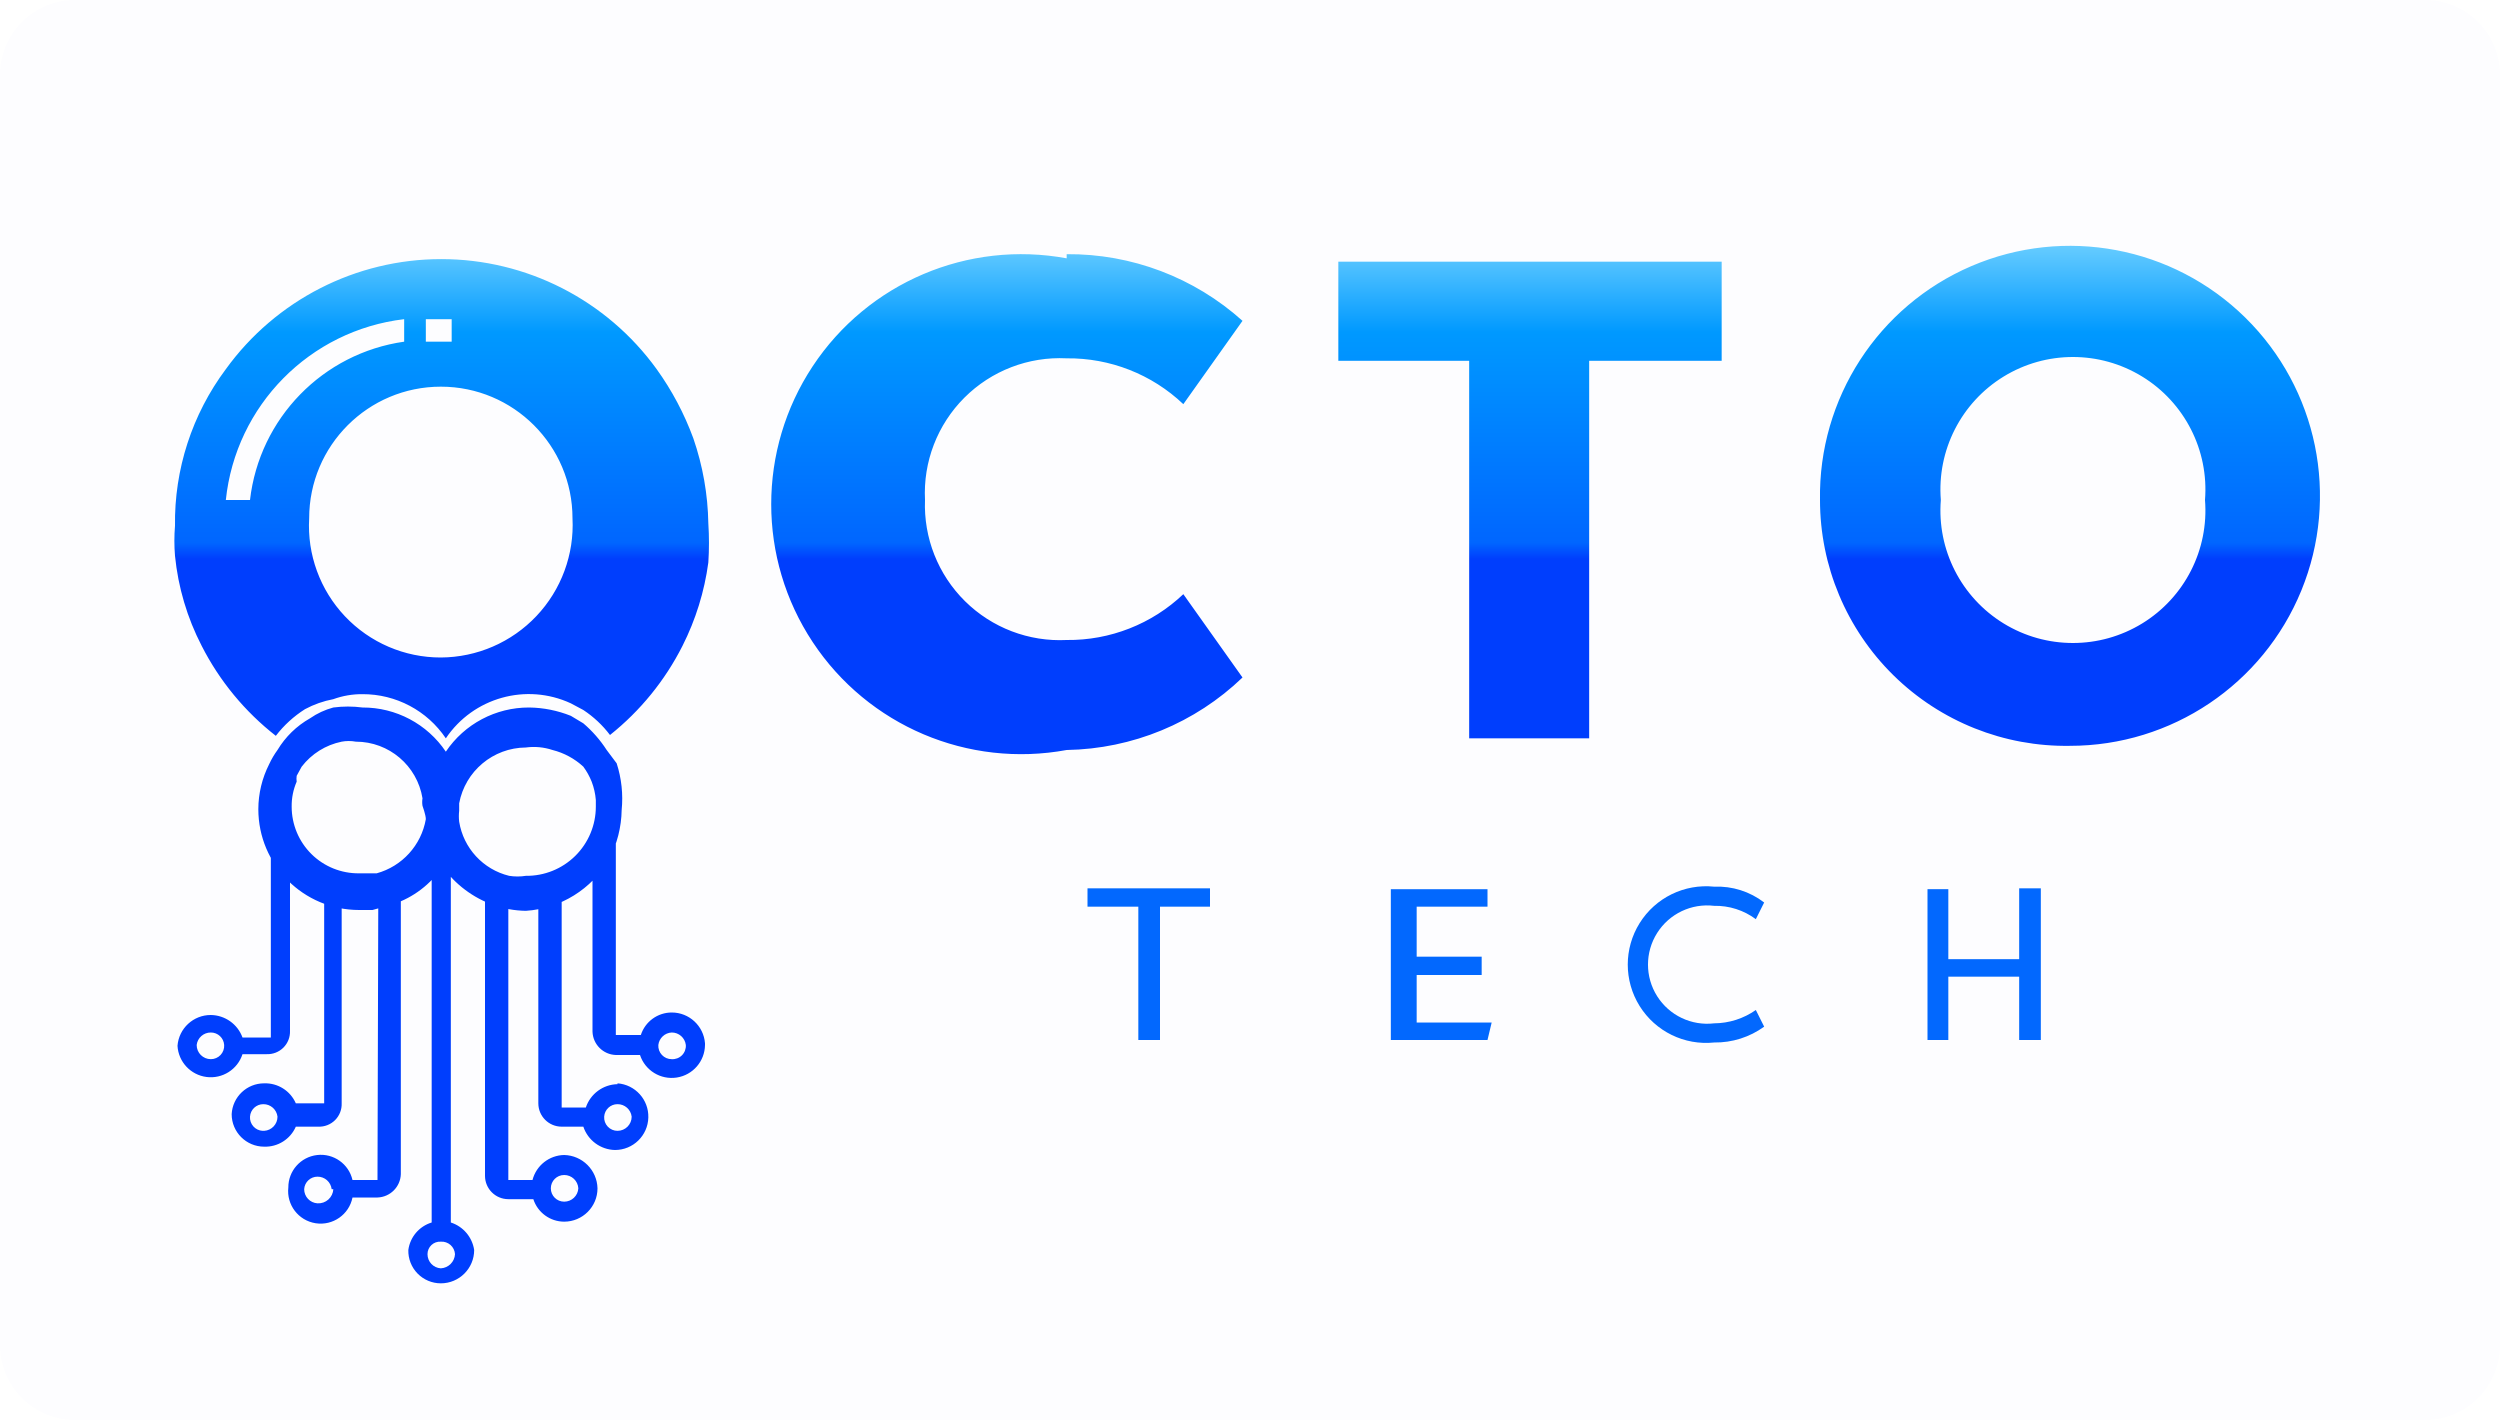
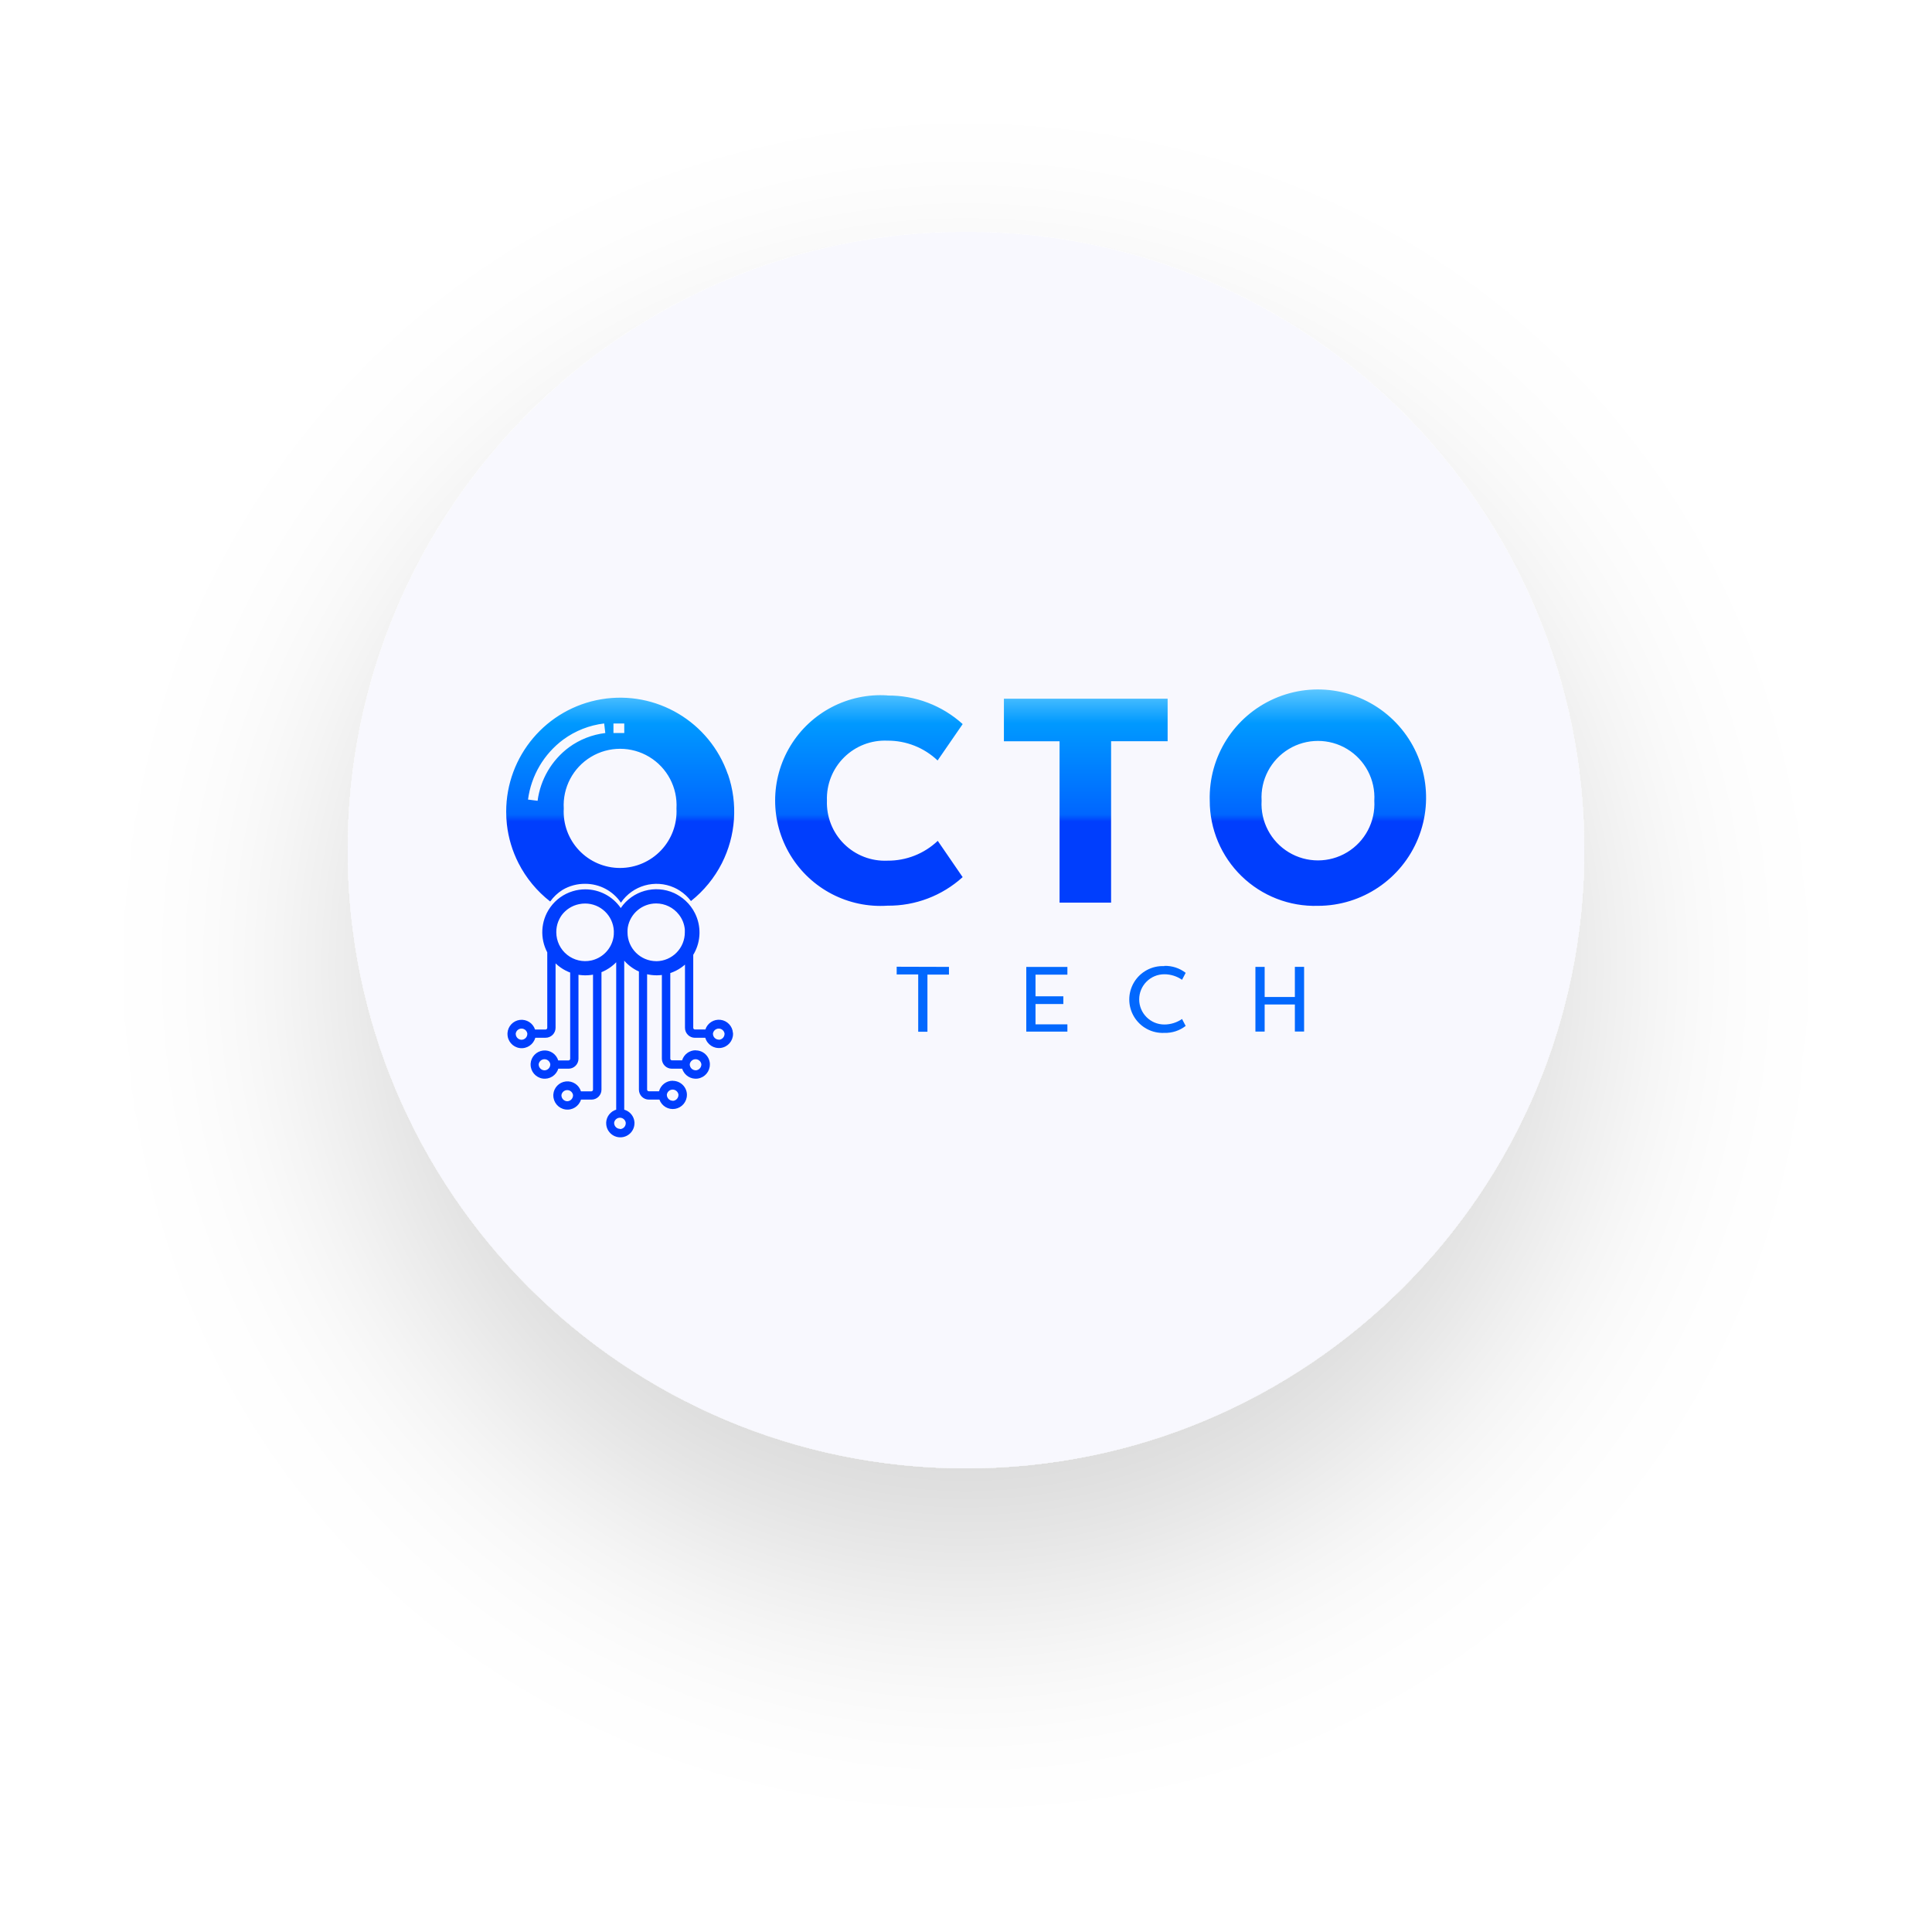
- <svg xmlns="http://www.w3.org/2000/svg" viewBox="0 0 30 17.04">
+ <svg xmlns="http://www.w3.org/2000/svg" width="50" height="50" viewBox="0 0 50 50">
  <defs>
-     <style>.cls-1{fill:#fdfdff;}.cls-2{fill:url(#linear-gradient);}.cls-3{fill:#0268fe;}</style>
-     <linearGradient id="linear-gradient" x1="15" y1="8.05" x2="15" y2="14.53" gradientTransform="matrix(1, 0, 0, -1, 0, 16.12)" gradientUnits="userSpaceOnUse">
+     <filter id="Rectangle_134" x="0" y="0" width="50" height="50" filterUnits="userSpaceOnUse">
+       <feOffset dy="3" input="SourceAlpha" />
+       <feGaussianBlur stdDeviation="3" result="blur" />
+       <feFlood flood-opacity="0.161" />
+       <feComposite operator="in" in2="blur" />
+       <feComposite in="SourceGraphic" />
+     </filter>
+     <linearGradient id="linear-gradient" x1="0.5" y1="0.405" x2="0.5" y2="-0.118" gradientUnits="objectBoundingBox">
      <stop offset="0.21" stop-color="#003efd" />
      <stop offset="0.24" stop-color="#06f" />
      <stop offset="0.63" stop-color="#09f" />
      <stop offset="0.79" stop-color="#6cf" />
    </linearGradient>
  </defs>
-   <g id="Layer_2" data-name="Layer 2">
-     <g id="Layer_1-2" data-name="Layer 1">
-       <rect class="cls-1" width="30" height="17.04" rx="0.9" />
-       <path class="cls-2" d="M8.32,5.26a3.47,3.47,0,0,0-.44-.83,3.19,3.19,0,0,0-5.17,0A3.07,3.07,0,0,0,2.1,6.31a2.17,2.17,0,0,0,0,.36,3,3,0,0,0,.32,1.08,3.23,3.23,0,0,0,.89,1.08,1.35,1.35,0,0,1,.35-.32A1.18,1.18,0,0,1,4,8.39a1,1,0,0,1,.35-.06,1.2,1.2,0,0,1,1,.53,1.2,1.2,0,0,1,1.5-.42L7,8.52a1.3,1.3,0,0,1,.32.3,3.23,3.23,0,0,0,.87-1.07,3.15,3.15,0,0,0,.31-1,3.59,3.59,0,0,0,0-.47A3.3,3.3,0,0,0,8.32,5.26ZM5.11,3.83h.31V4.1H5.11ZM3,6,2.71,6A2.44,2.44,0,0,1,4.85,3.83l0,.27A2.17,2.17,0,0,0,3,6ZM5.29,7.89A1.58,1.58,0,0,1,3.71,6.22a1.58,1.58,0,1,1,3.16,0A1.59,1.59,0,0,1,5.29,7.89Zm-.76,6.22a0,0,0,0,1,0,.05h-.3a.39.39,0,0,0-.77.09v0a.39.39,0,0,0,.77.12h.3a.29.29,0,0,0,.28-.28v-3.5H4.54Zm-.72.33a.17.17,0,0,1-.16-.17h0a.16.16,0,0,1,.16-.15.17.17,0,0,1,.17.15H4A.18.18,0,0,1,3.81,14.44Zm4.65-1.92a.4.4,0,0,0-.4-.37.39.39,0,0,0-.37.27h-.3a0,0,0,0,1,0,0V10.1H7.11v2.28a.29.29,0,0,0,.28.28h.29a.4.4,0,0,0,.78-.12Zm-.4.19a.16.16,0,0,1-.16-.17h0a.17.17,0,0,1,.16-.15.17.17,0,0,1,.17.15h0A.16.16,0,0,1,8.06,12.71Zm-.65.3a.41.41,0,0,0-.38.28H6.74a0,0,0,0,1,0,0V10.61H6.46v2.63a.28.28,0,0,0,.28.28H7a.41.41,0,0,0,.38.28.4.4,0,0,0,.4-.39v0A.4.4,0,0,0,7.41,13Zm0,.56a.16.16,0,0,1-.16-.17h0a.16.16,0,0,1,.16-.15.17.17,0,0,1,.17.15h0A.17.17,0,0,1,7.41,13.57Zm-.64.29a.4.4,0,0,0-.38.3H6.1a0,0,0,0,1,0-.05V10.59H5.82v3.52a.28.28,0,0,0,.28.28h.3a.39.39,0,0,0,.37.27.4.4,0,0,0,.4-.4v0A.41.41,0,0,0,6.77,13.86Zm0,.56a.16.16,0,0,1-.16-.16h0a.16.16,0,0,1,.16-.16.17.17,0,0,1,.17.16h0A.17.17,0,0,1,6.77,14.42Zm-1.36.25V9.84H5.18v4.83A.4.4,0,0,0,4.9,15v0a.39.39,0,0,0,.39.4.4.4,0,0,0,.4-.4v0A.41.41,0,0,0,5.41,14.67Zm-.12.55a.17.17,0,0,1-.16-.17h0a.15.15,0,0,1,.16-.15.16.16,0,0,1,.17.15h0A.18.18,0,0,1,5.29,15.22ZM2.91,12.65H3.2a.27.27,0,0,0,.28-.28V10H3.25v2.4a0,0,0,0,1,0,.05H2.91a.41.41,0,0,0-.38-.27.4.4,0,0,0-.4.37v0a.4.4,0,0,0,.78.1Zm-.38.06a.17.17,0,0,1-.17-.17h0a.17.17,0,0,1,.17-.15.16.16,0,0,1,.16.15h0A.16.16,0,0,1,2.53,12.71Zm1,.81h.29a.27.27,0,0,0,.28-.28V10.6H3.89v2.64a0,0,0,0,1-.05,0H3.55A.4.4,0,0,0,3.17,13a.39.39,0,0,0-.39.37v0a.39.39,0,0,0,.39.39A.4.4,0,0,0,3.55,13.52Zm-.38.05A.16.16,0,0,1,3,13.4H3a.16.16,0,0,1,.16-.15.17.17,0,0,1,.17.15h0A.17.17,0,0,1,3.17,13.57ZM7.4,9.16,7.28,9A1.47,1.47,0,0,0,7,8.68l-.15-.09a1.39,1.39,0,0,0-.5-.1,1.2,1.2,0,0,0-1,.53,1.2,1.2,0,0,0-1-.53,1.34,1.34,0,0,0-.35,0,.9.9,0,0,0-.28.13A1.07,1.07,0,0,0,3.33,9a1,1,0,0,0-.1.17,1.2,1.2,0,0,0-.13.54,1.21,1.21,0,0,0,1.21,1.21h.16l.25-.07a1.15,1.15,0,0,0,.59-.45,1.28,1.28,0,0,0,.61.46,1.23,1.23,0,0,0,.39.07h0a1.25,1.25,0,0,0,1-.62h0a1.32,1.32,0,0,0,.15-.59A1.38,1.38,0,0,0,7.4,9.16Zm-2.29.67a.82.82,0,0,1-.59.65H4.31a.8.8,0,0,1-.81-.8h0a.73.73,0,0,1,.06-.3.25.25,0,0,1,0-.07l.06-.11a.81.81,0,0,1,.48-.3.47.47,0,0,1,.17,0,.81.81,0,0,1,.8.68.28.28,0,0,0,0,.09v0S5.11,9.78,5.11,9.83Zm1.2.68h0a.64.64,0,0,1-.2,0,.8.8,0,0,1-.6-.65.57.57,0,0,1,0-.13v0s0-.06,0-.09a.82.82,0,0,1,.8-.67A.71.71,0,0,1,6.63,9,.85.85,0,0,1,7,9.2a.81.81,0,0,1,.1.18h0a.79.79,0,0,1,.05.22h0s0,.05,0,.08A.83.83,0,0,1,6.31,10.51ZM12.8,3.05a3.12,3.12,0,0,1,2.11.8l-.71,1a2,2,0,0,0-1.4-.55A1.62,1.62,0,0,0,11.1,6a1.62,1.62,0,0,0,1.7,1.68,2,2,0,0,0,1.4-.55l.71,1A3.12,3.12,0,0,1,12.8,9a3,3,0,1,1,0-5.9Zm7.86.09V4.33H19.07V8.86H17.63V4.33H16.06V3.14ZM21.84,6a3,3,0,1,1,3,2.95A2.95,2.95,0,0,1,21.84,6Zm4.62,0a1.59,1.59,0,1,0-3.17,0,1.59,1.59,0,1,0,3.17,0Z" />
-       <path class="cls-3" d="M14.52,10.66v.22h-.6v1.6h-.26v-1.6h-.61v-.22Z" />
-       <path class="cls-3" d="M17.85,12.48H16.69V10.67h1.16v.21H17v.6h.78v.22H17v.57h.9Z" />
-       <path class="cls-3" d="M20.57,10.64a.92.92,0,0,1,.6.19l-.1.2a.81.81,0,0,0-.5-.16.71.71,0,1,0,0,1.41.88.88,0,0,0,.5-.16l.1.2a1,1,0,0,1-.6.19.94.94,0,1,1,0-1.87Z" />
-       <path class="cls-3" d="M23.38,11.72v.76h-.25V10.67h.25v.84h.85v-.85h.26v1.82h-.26v-.76Z" />
+   <g id="Group_1203" data-name="Group 1203" transform="translate(5146 521)">
+     <g transform="matrix(1, 0, 0, 1, -5146, -521)" filter="url(#Rectangle_134)">
+       <rect id="Rectangle_134-2" data-name="Rectangle 134" width="32" height="32" rx="16" transform="translate(9 6)" fill="#f8f8fe" />
+     </g>
+     <g id="logo" transform="translate(-5132.9 -503)">
+       <path id="Path_1" data-name="Path 1" d="M6.091,2.342a2.95,2.95,0,0,0-5.738.963,3.085,3.085,0,0,0,.018.332,2.928,2.928,0,0,0,.3,1,2.964,2.964,0,0,0,.821.994,1.119,1.119,0,0,1,.318-.3A1.123,1.123,0,0,1,2.4,5.173a1.113,1.113,0,0,1,.922.488A1.115,1.115,0,0,1,4.7,5.271a1.089,1.089,0,0,1,.142.077,1.125,1.125,0,0,1,.293.271,2.968,2.968,0,0,0,.8-.979,2.957,2.957,0,0,0,.158-2.3ZM3.129,1.024a0,0,0,0,1,0,0h.28a0,0,0,0,1,0,0V1.27a0,0,0,0,1,0,0h-.28a0,0,0,0,1,0,0Zm-1.963,2L.918,2.993a2.309,2.309,0,0,1,.915-1.555,2.238,2.238,0,0,1,1.056-.415l.029.248a1.99,1.99,0,0,0-.938.368A2.056,2.056,0,0,0,1.166,3.024ZM3.3,4.763A1.457,1.457,0,0,1,1.843,3.225a1.461,1.461,0,1,1,2.917,0A1.463,1.463,0,0,1,3.3,4.763ZM2.6,10.5a.044.044,0,0,1-.044.044H2.288a.366.366,0,0,0-.715.081.2.2,0,0,0,0,.024.366.366,0,0,0,.716.109h.272a.258.258,0,0,0,.258-.258V7.269H2.6Zm-.665.3a.153.153,0,0,1-.152-.152v-.009a.152.152,0,0,1,.3,0v.009A.153.153,0,0,1,1.937,10.8Zm4.286-1.77a.366.366,0,0,0-.713-.087H5.238A.044.044,0,0,1,5.194,8.9V6.8H4.98V8.9a.258.258,0,0,0,.258.258h.268a.366.366,0,0,0,.718-.1A.208.208,0,0,0,6.223,9.033Zm-.365.176a.153.153,0,0,1-.152-.152h0V9.047a.152.152,0,0,1,.3,0v.009A.153.153,0,0,1,5.858,9.209Zm-.6.275a.366.366,0,0,0-.35.26H4.64A.044.044,0,0,1,4.6,9.7V7.27H4.382V9.7a.258.258,0,0,0,.258.258h.268a.366.366,0,0,0,.716-.108.217.217,0,0,0,0-.024A.366.366,0,0,0,5.257,9.484Zm0,.518a.153.153,0,0,1-.152-.152V9.84a.152.152,0,0,1,.3,0v.009A.153.153,0,0,1,5.257,10Zm-.593.27a.366.366,0,0,0-.354.273H4.046A.044.044,0,0,1,4,10.5V7.252H3.788V10.5a.258.258,0,0,0,.258.258h.273a.366.366,0,0,0,.711-.121.216.216,0,0,0,0-.024A.366.366,0,0,0,4.665,10.272Zm0,.518a.153.153,0,0,1-.152-.152v-.009a.152.152,0,0,1,.3,0v.009A.153.153,0,0,1,4.665,10.79Zm-1.255.228V6.563H3.2v4.455a.366.366,0,0,0-.259.326.208.208,0,0,0,0,.024.366.366,0,1,0,.732,0,.216.216,0,0,0,0-.024A.365.365,0,0,0,3.41,11.019Zm-.109.5a.153.153,0,0,1-.152-.152v-.009a.152.152,0,0,1,.3,0v.009A.152.152,0,0,1,3.3,11.521ZM1.1,9.157h.268A.258.258,0,0,0,1.631,8.9V6.678H1.416V8.9a.044.044,0,0,1-.044.044H1.1a.366.366,0,0,0-.713.09.209.209,0,0,0,0,.024.366.366,0,0,0,.719.1Zm-.352.052A.153.153,0,0,1,.6,9.057V9.047a.152.152,0,0,1,.3,0v.009A.152.152,0,0,1,.752,9.209Zm.944.749h.27A.258.258,0,0,0,2.224,9.7V7.261H2.009V9.7a.044.044,0,0,1-.044.044H1.7a.366.366,0,0,0-.715.082.209.209,0,0,0,0,.024.366.366,0,0,0,.716.108ZM1.346,10a.153.153,0,0,1-.152-.152V9.84a.152.152,0,0,1,.3,0v.009A.152.152,0,0,1,1.346,10ZM5.24,5.938a1.087,1.087,0,0,0-.109-.177,1.117,1.117,0,0,0-.293-.271A1.153,1.153,0,0,0,4.7,5.413,1.115,1.115,0,0,0,3.318,5.8,1.114,1.114,0,0,0,2.4,5.316a1.1,1.1,0,0,0-.326.049,1.107,1.107,0,0,0-.577.412,1.085,1.085,0,0,0-.094.155,1.115,1.115,0,0,0,1.146,1.6,1.082,1.082,0,0,0,.228-.056,1.116,1.116,0,0,0,.546-.423,1.116,1.116,0,0,0,.922.488h.011a1.115,1.115,0,0,0,.962-.571h0A1.113,1.113,0,0,0,5.24,5.938Zm-2.109.61a.746.746,0,0,1-.54.6l-.036.009A.747.747,0,0,1,1.65,6.43a.04.04,0,0,1,0-.008A.737.737,0,0,1,1.7,6.15a.623.623,0,0,1,.032-.07.709.709,0,0,1,.061-.1A.744.744,0,0,1,2.237,5.7a.732.732,0,0,1,.158-.017.745.745,0,0,1,.744.707c0,.013,0,.025,0,.038A.657.657,0,0,1,3.131,6.549Zm1.107.627h0a.746.746,0,0,1-.745-.745c0-.014,0-.027,0-.04A.651.651,0,0,1,3.5,6.3a.746.746,0,0,1,.734-.619.746.746,0,0,1,.588.288.713.713,0,0,1,.1.169h0a.129.129,0,0,1,.007.017.725.725,0,0,1,.047.2h0a.693.693,0,0,1,0,.07A.745.745,0,0,1,4.238,7.176ZM10.222.3a2.853,2.853,0,0,1,1.945.739l-.649.942a1.868,1.868,0,0,0-1.3-.513A1.5,1.5,0,0,0,8.654,3.021a1.5,1.5,0,0,0,1.568,1.553,1.868,1.868,0,0,0,1.3-.513L12.166,5a2.853,2.853,0,0,1-1.945.739,2.727,2.727,0,1,1,0-5.442Zm7.249.083v1.1H16.008V5.66H14.674V1.484h-1.44V.383Zm1.09,2.638a2.8,2.8,0,1,1,2.8,2.722A2.719,2.719,0,0,1,18.561,3.022Zm4.259,0a1.461,1.461,0,1,0-2.917,0,1.461,1.461,0,1,0,2.917,0Z" transform="translate(-0.353 -0.3)" fill="url(#linear-gradient)" />
+       <path id="Path_2" data-name="Path 2" d="M81.231,55.564v.2h-.557v1.478h-.239V55.76h-.557v-.2Z" transform="translate(-69.772 -48.541)" fill="#0268fe" />
+       <path id="Path_3" data-name="Path 3" d="M107.337,57.242h-1.064V55.568h1.064v.2h-.825v.56h.72v.2h-.72v.526h.825Z" transform="translate(-92.813 -48.544)" fill="#0268fe" />
+       <path id="Path_4" data-name="Path 4" d="M128.2,55.357a.86.86,0,0,1,.553.18l-.094.18a.806.806,0,0,0-.459-.143.648.648,0,1,0,0,1.3.806.806,0,0,0,.459-.143l.094.18a.858.858,0,0,1-.553.18.865.865,0,1,1,0-1.728Z" transform="translate(-111.168 -48.36)" fill="#0268fe" />
+       <path id="Path_5" data-name="Path 5" d="M153.2,56.538v.7h-.239V55.564h.239v.779h.782v-.78h.239v1.674h-.239v-.7H153.2Z" transform="translate(-133.571 -48.541)" fill="#0268fe" />
    </g>
  </g>
</svg>
